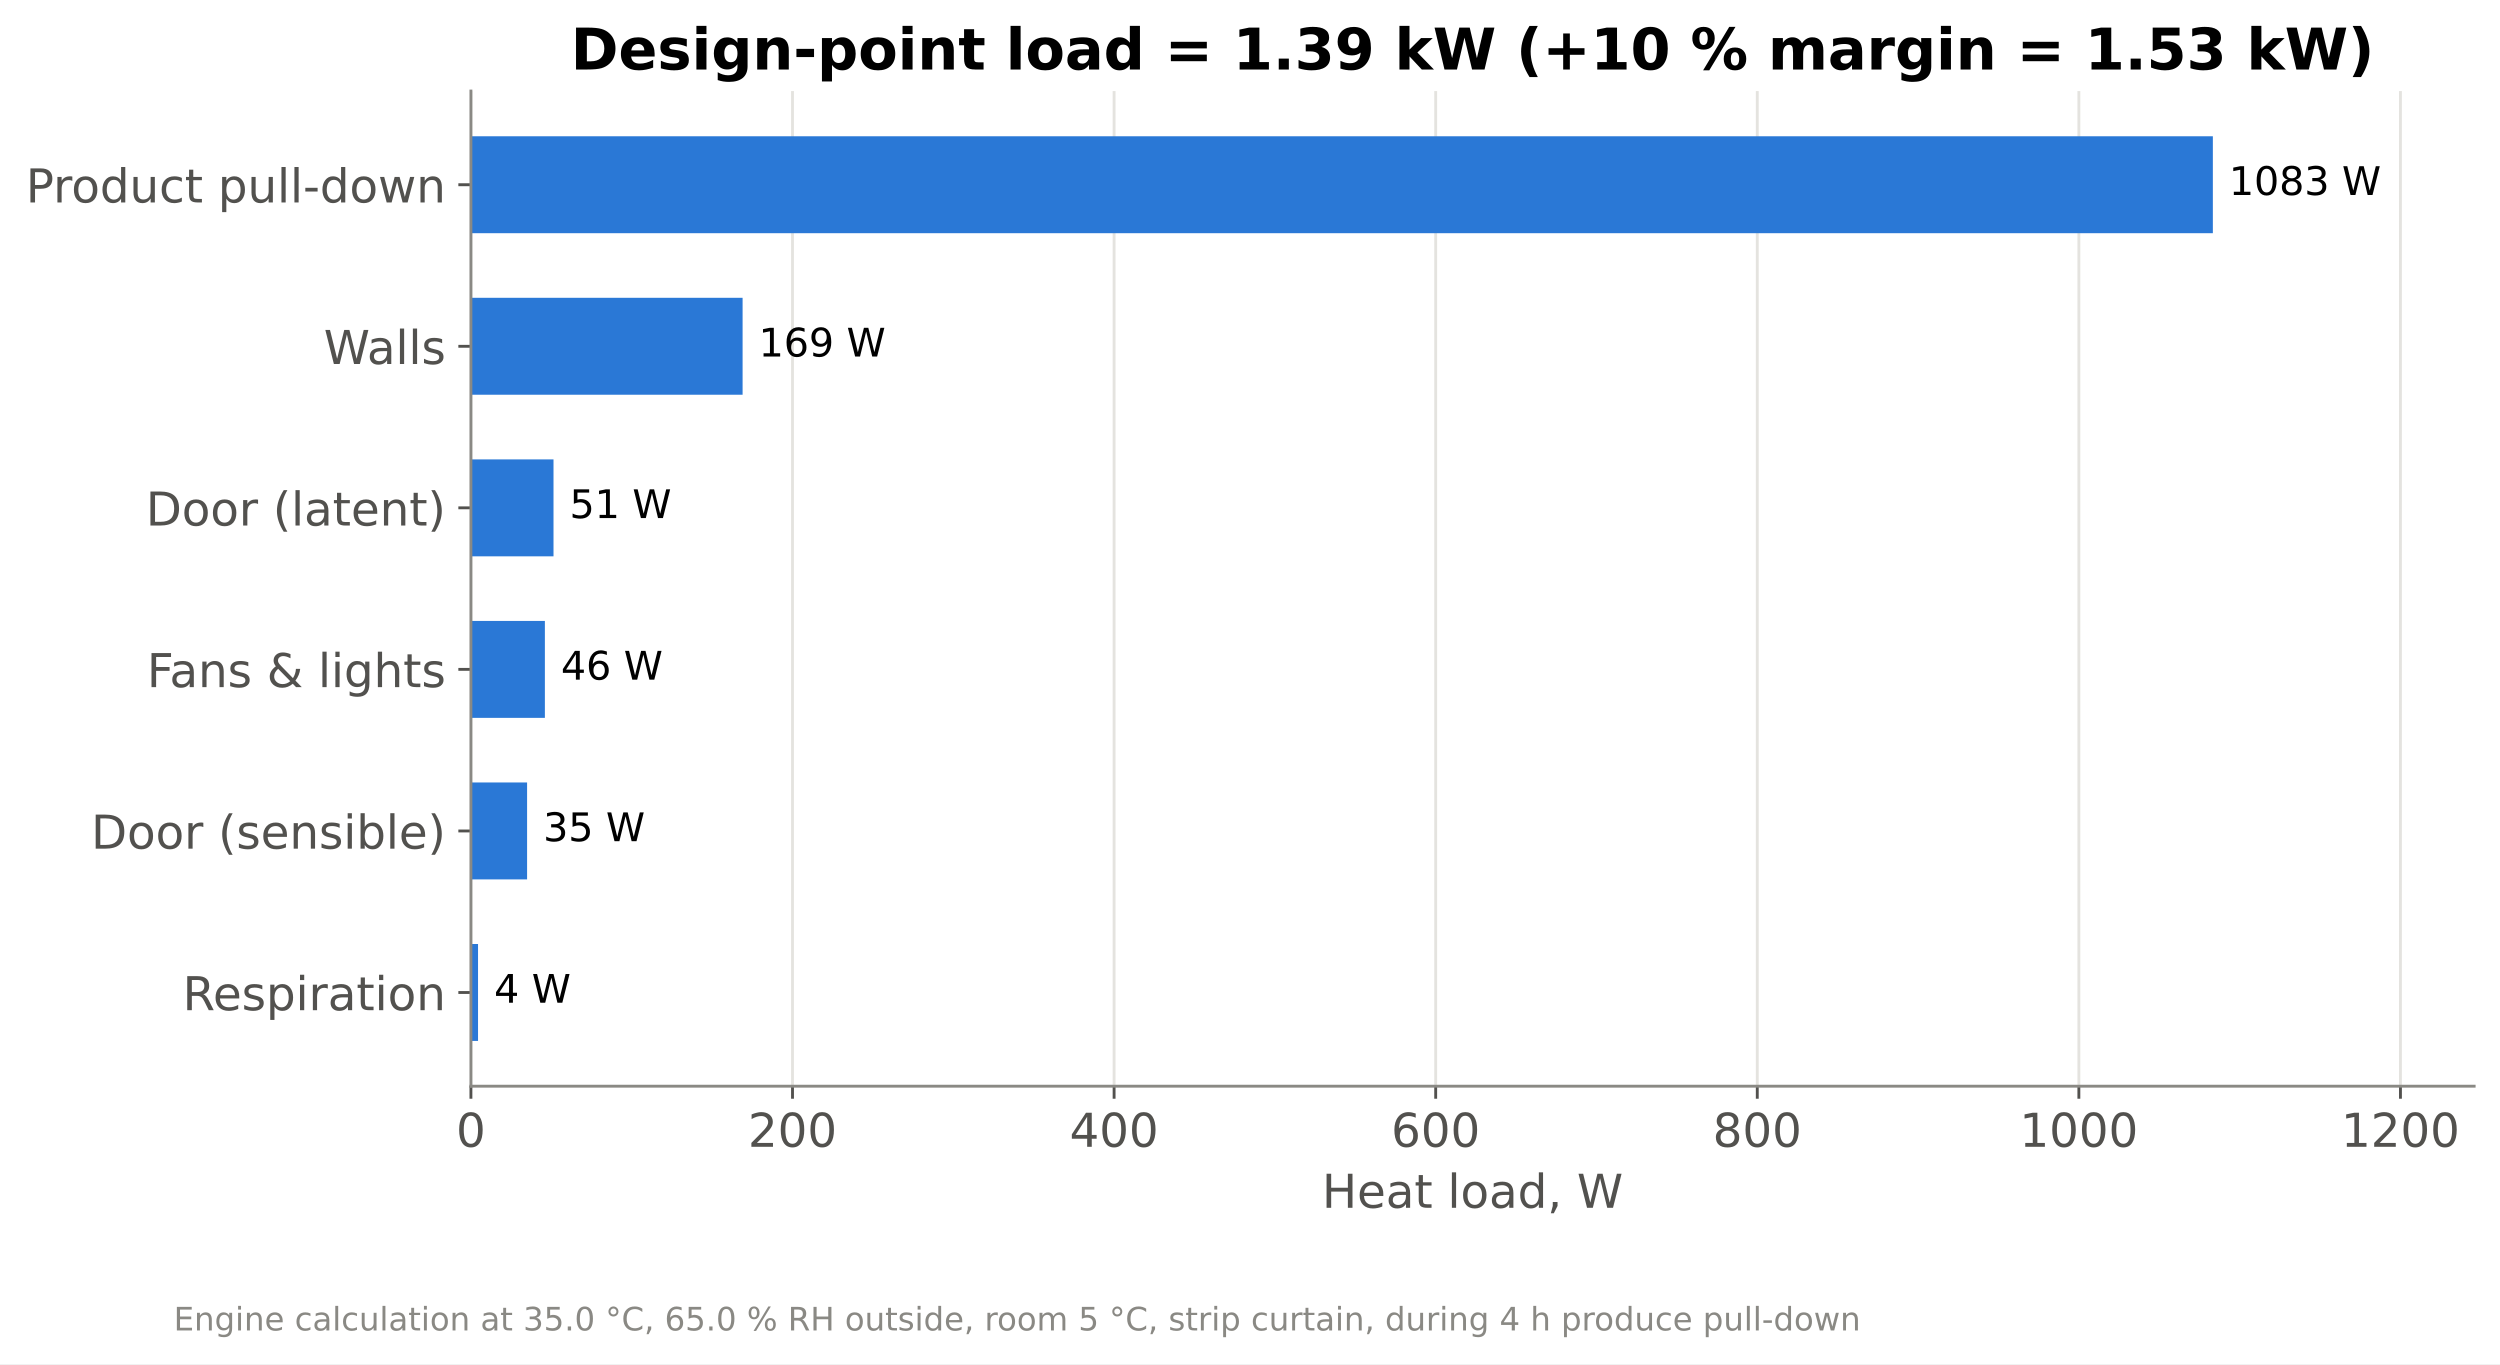
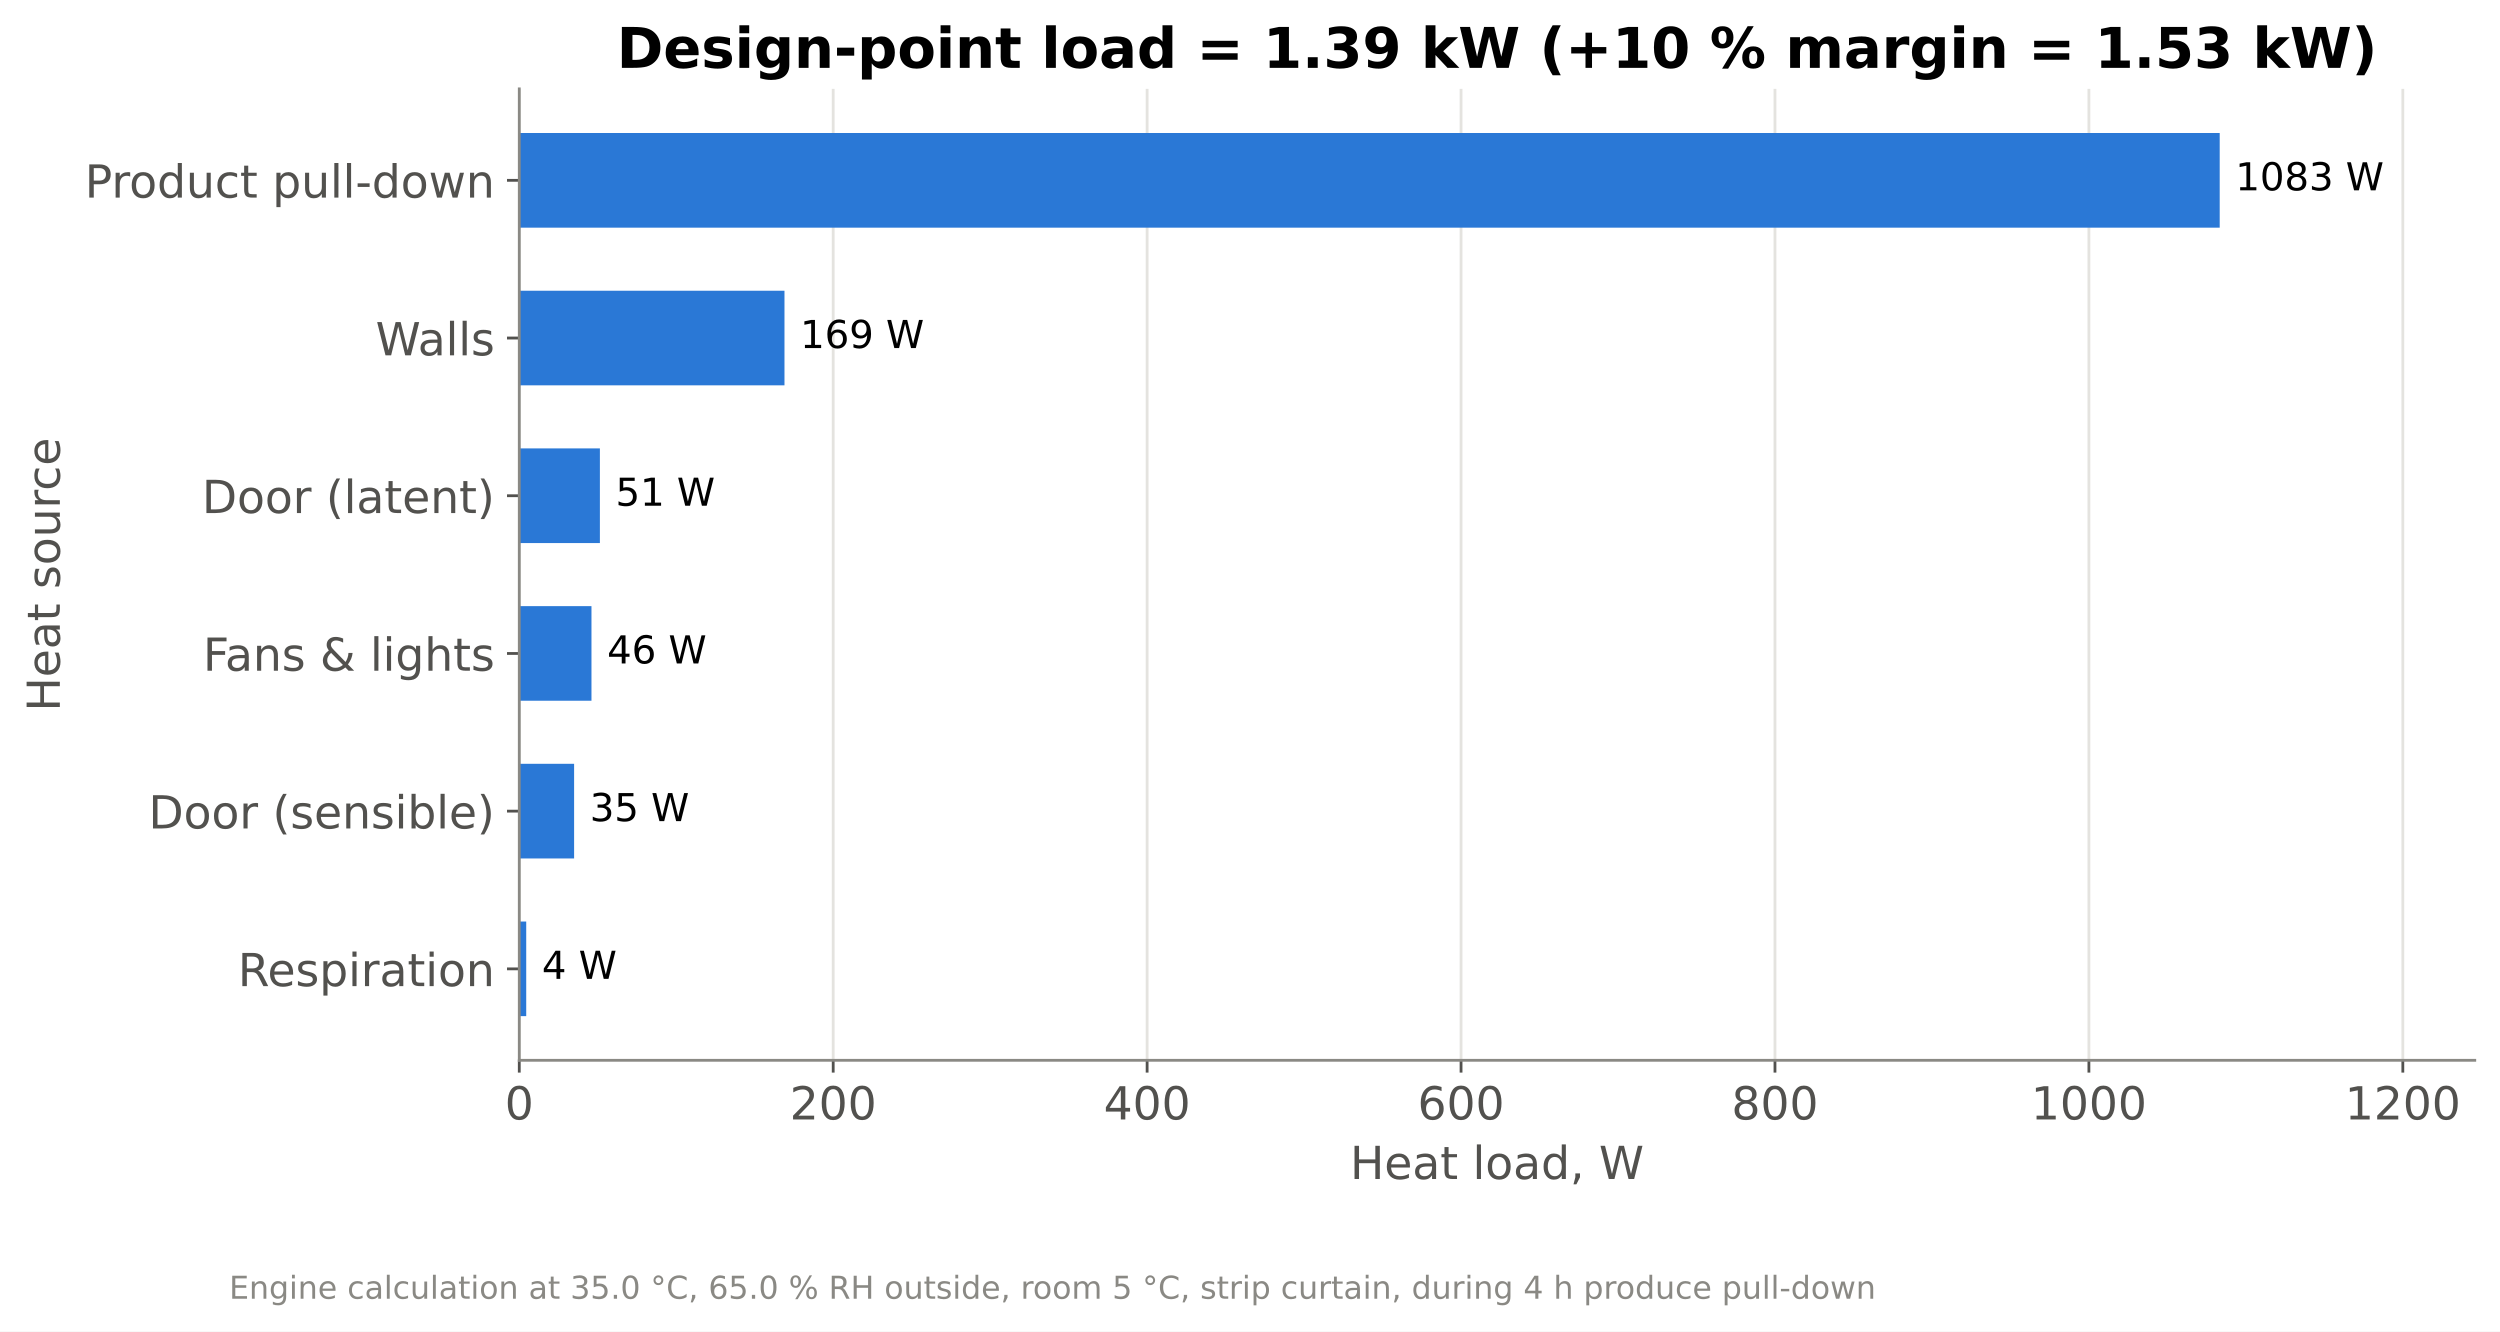
- <svg xmlns="http://www.w3.org/2000/svg" xmlns:xlink="http://www.w3.org/1999/xlink" width="696.374pt" height="379.958pt" viewBox="0 0 696.374 379.958" version="1.1">
+ <svg xmlns="http://www.w3.org/2000/svg" xmlns:xlink="http://www.w3.org/1999/xlink" width="713.374pt" height="379.958pt" viewBox="0 0 713.374 379.958" version="1.1">
  <defs>
    <style type="text/css">*{stroke-linejoin: round; stroke-linecap: butt}</style>
  </defs>
  <g id="figure_1">
    <g id="patch_1">
-       <path d="M 0 379.958  L 696.374 379.958  L 696.374 0  L 0 0  z " style="fill: #ffffff" />
+       <path d="M 0 379.958  L 713.374 379.958  L 713.374 0  L 0 0  z " style="fill: #ffffff" />
    </g>
    <g id="axes_1">
      <g id="patch_2">
-         <path d="M 131.174 302.558  L 689.174 302.558  L 689.174 25.358  L 131.174 25.358  z " style="fill: #ffffff" />
+         <path d="M 148.174 302.558  L 706.174 302.558  L 706.174 25.358  L 148.174 25.358  z " style="fill: #ffffff" />
      </g>
      <g id="matplotlib.axis_1">
        <g id="xtick_1">
          <g id="line2d_1">
-             <path d="M 131.174 302.558  L 131.174 25.358  " clip-path="url(#p9080a6220a)" style="fill: none; stroke: #e4e3df; stroke-width: 0.8; stroke-linecap: square" />
+             <path d="M 148.174 302.558  L 148.174 25.358  " clip-path="url(#p5c2591efa8)" style="fill: none; stroke: #e4e3df; stroke-width: 0.8; stroke-linecap: square" />
          </g>
          <g id="line2d_2">
            <defs>
-               <path id="ma6bdb6a5a7" d="M 0 0  L 0 3.5  " style="stroke: #52514e; stroke-width: 0.8" />
+               <path id="m188bbda01e" d="M 0 0  L 0 3.5  " style="stroke: #52514e; stroke-width: 0.8" />
            </defs>
            <g>
-               <use xlink:href="#ma6bdb6a5a7" x="131.174" y="302.558" style="fill: #52514e; stroke: #52514e; stroke-width: 0.8" />
+               <use xlink:href="#m188bbda01e" x="148.174" y="302.558" style="fill: #52514e; stroke: #52514e; stroke-width: 0.8" />
            </g>
          </g>
          <g id="text_1">
-             <text style="font-size: 13px; font-family: 'DejaVu Sans'; text-anchor: middle; fill: #52514e" x="131.174" y="319.434" transform="rotate(-0 131.1736 319.4345)">0</text>
+             <text style="font-size: 13px; font-family: 'DejaVu Sans'; text-anchor: middle; fill: #52514e" x="148.174" y="319.434" transform="rotate(-0 148.1736 319.4345)">0</text>
          </g>
        </g>
        <g id="xtick_2">
          <g id="line2d_3">
-             <path d="M 220.752 302.558  L 220.752 25.358  " clip-path="url(#p9080a6220a)" style="fill: none; stroke: #e4e3df; stroke-width: 0.8; stroke-linecap: square" />
+             <path d="M 237.752 302.558  L 237.752 25.358  " clip-path="url(#p5c2591efa8)" style="fill: none; stroke: #e4e3df; stroke-width: 0.8; stroke-linecap: square" />
          </g>
          <g id="line2d_4">
            <g>
-               <use xlink:href="#ma6bdb6a5a7" x="220.752" y="302.558" style="fill: #52514e; stroke: #52514e; stroke-width: 0.8" />
+               <use xlink:href="#m188bbda01e" x="237.752" y="302.558" style="fill: #52514e; stroke: #52514e; stroke-width: 0.8" />
            </g>
          </g>
          <g id="text_2">
-             <text style="font-size: 13px; font-family: 'DejaVu Sans'; text-anchor: middle; fill: #52514e" x="220.752" y="319.434" transform="rotate(-0 220.7522 319.4345)">200</text>
+             <text style="font-size: 13px; font-family: 'DejaVu Sans'; text-anchor: middle; fill: #52514e" x="237.752" y="319.434" transform="rotate(-0 237.7522 319.4345)">200</text>
          </g>
        </g>
        <g id="xtick_3">
          <g id="line2d_5">
-             <path d="M 310.331 302.558  L 310.331 25.358  " clip-path="url(#p9080a6220a)" style="fill: none; stroke: #e4e3df; stroke-width: 0.8; stroke-linecap: square" />
+             <path d="M 327.331 302.558  L 327.331 25.358  " clip-path="url(#p5c2591efa8)" style="fill: none; stroke: #e4e3df; stroke-width: 0.8; stroke-linecap: square" />
          </g>
          <g id="line2d_6">
            <g>
-               <use xlink:href="#ma6bdb6a5a7" x="310.331" y="302.558" style="fill: #52514e; stroke: #52514e; stroke-width: 0.8" />
+               <use xlink:href="#m188bbda01e" x="327.331" y="302.558" style="fill: #52514e; stroke: #52514e; stroke-width: 0.8" />
            </g>
          </g>
          <g id="text_3">
-             <text style="font-size: 13px; font-family: 'DejaVu Sans'; text-anchor: middle; fill: #52514e" x="310.331" y="319.434" transform="rotate(-0 310.3308 319.4345)">400</text>
+             <text style="font-size: 13px; font-family: 'DejaVu Sans'; text-anchor: middle; fill: #52514e" x="327.331" y="319.434" transform="rotate(-0 327.3308 319.4345)">400</text>
          </g>
        </g>
        <g id="xtick_4">
          <g id="line2d_7">
-             <path d="M 399.909 302.558  L 399.909 25.358  " clip-path="url(#p9080a6220a)" style="fill: none; stroke: #e4e3df; stroke-width: 0.8; stroke-linecap: square" />
+             <path d="M 416.909 302.558  L 416.909 25.358  " clip-path="url(#p5c2591efa8)" style="fill: none; stroke: #e4e3df; stroke-width: 0.8; stroke-linecap: square" />
          </g>
          <g id="line2d_8">
            <g>
-               <use xlink:href="#ma6bdb6a5a7" x="399.909" y="302.558" style="fill: #52514e; stroke: #52514e; stroke-width: 0.8" />
+               <use xlink:href="#m188bbda01e" x="416.909" y="302.558" style="fill: #52514e; stroke: #52514e; stroke-width: 0.8" />
            </g>
          </g>
          <g id="text_4">
-             <text style="font-size: 13px; font-family: 'DejaVu Sans'; text-anchor: middle; fill: #52514e" x="399.909" y="319.434" transform="rotate(-0 399.9094 319.4345)">600</text>
+             <text style="font-size: 13px; font-family: 'DejaVu Sans'; text-anchor: middle; fill: #52514e" x="416.909" y="319.434" transform="rotate(-0 416.9094 319.4345)">600</text>
          </g>
        </g>
        <g id="xtick_5">
          <g id="line2d_9">
-             <path d="M 489.488 302.558  L 489.488 25.358  " clip-path="url(#p9080a6220a)" style="fill: none; stroke: #e4e3df; stroke-width: 0.8; stroke-linecap: square" />
+             <path d="M 506.488 302.558  L 506.488 25.358  " clip-path="url(#p5c2591efa8)" style="fill: none; stroke: #e4e3df; stroke-width: 0.8; stroke-linecap: square" />
          </g>
          <g id="line2d_10">
            <g>
-               <use xlink:href="#ma6bdb6a5a7" x="489.488" y="302.558" style="fill: #52514e; stroke: #52514e; stroke-width: 0.8" />
+               <use xlink:href="#m188bbda01e" x="506.488" y="302.558" style="fill: #52514e; stroke: #52514e; stroke-width: 0.8" />
            </g>
          </g>
          <g id="text_5">
-             <text style="font-size: 13px; font-family: 'DejaVu Sans'; text-anchor: middle; fill: #52514e" x="489.488" y="319.434" transform="rotate(-0 489.488 319.4345)">800</text>
+             <text style="font-size: 13px; font-family: 'DejaVu Sans'; text-anchor: middle; fill: #52514e" x="506.488" y="319.434" transform="rotate(-0 506.488 319.4345)">800</text>
          </g>
        </g>
        <g id="xtick_6">
          <g id="line2d_11">
-             <path d="M 579.067 302.558  L 579.067 25.358  " clip-path="url(#p9080a6220a)" style="fill: none; stroke: #e4e3df; stroke-width: 0.8; stroke-linecap: square" />
+             <path d="M 596.067 302.558  L 596.067 25.358  " clip-path="url(#p5c2591efa8)" style="fill: none; stroke: #e4e3df; stroke-width: 0.8; stroke-linecap: square" />
          </g>
          <g id="line2d_12">
            <g>
-               <use xlink:href="#ma6bdb6a5a7" x="579.067" y="302.558" style="fill: #52514e; stroke: #52514e; stroke-width: 0.8" />
+               <use xlink:href="#m188bbda01e" x="596.067" y="302.558" style="fill: #52514e; stroke: #52514e; stroke-width: 0.8" />
            </g>
          </g>
          <g id="text_6">
-             <text style="font-size: 13px; font-family: 'DejaVu Sans'; text-anchor: middle; fill: #52514e" x="579.067" y="319.434" transform="rotate(-0 579.0666 319.4345)">1000</text>
+             <text style="font-size: 13px; font-family: 'DejaVu Sans'; text-anchor: middle; fill: #52514e" x="596.067" y="319.434" transform="rotate(-0 596.0666 319.4345)">1000</text>
          </g>
        </g>
        <g id="xtick_7">
          <g id="line2d_13">
-             <path d="M 668.645 302.558  L 668.645 25.358  " clip-path="url(#p9080a6220a)" style="fill: none; stroke: #e4e3df; stroke-width: 0.8; stroke-linecap: square" />
+             <path d="M 685.645 302.558  L 685.645 25.358  " clip-path="url(#p5c2591efa8)" style="fill: none; stroke: #e4e3df; stroke-width: 0.8; stroke-linecap: square" />
          </g>
          <g id="line2d_14">
            <g>
-               <use xlink:href="#ma6bdb6a5a7" x="668.645" y="302.558" style="fill: #52514e; stroke: #52514e; stroke-width: 0.8" />
+               <use xlink:href="#m188bbda01e" x="685.645" y="302.558" style="fill: #52514e; stroke: #52514e; stroke-width: 0.8" />
            </g>
          </g>
          <g id="text_7">
-             <text style="font-size: 13px; font-family: 'DejaVu Sans'; text-anchor: middle; fill: #52514e" x="668.645" y="319.434" transform="rotate(-0 668.6452 319.4345)">1200</text>
+             <text style="font-size: 13px; font-family: 'DejaVu Sans'; text-anchor: middle; fill: #52514e" x="685.645" y="319.434" transform="rotate(-0 685.6452 319.4345)">1200</text>
          </g>
        </g>
        <g id="text_8">
-           <text style="font-size: 13px; font-family: 'DejaVu Sans'; text-anchor: middle; fill: #52514e" x="410.174" y="336.435" transform="rotate(-0 410.1736 336.4355)">Heat load, W</text>
+           <text style="font-size: 13px; font-family: 'DejaVu Sans'; text-anchor: middle; fill: #52514e" x="427.174" y="336.435" transform="rotate(-0 427.1736 336.4355)">Heat load, W</text>
        </g>
      </g>
      <g id="matplotlib.axis_2">
        <g id="ytick_1">
          <g id="line2d_15">
            <defs>
-               <path id="m87bf91f8af" d="M 0 0  L -3.5 0  " style="stroke: #52514e; stroke-width: 0.8" />
+               <path id="m091e2c96cf" d="M 0 0  L -3.5 0  " style="stroke: #52514e; stroke-width: 0.8" />
            </defs>
            <g>
-               <use xlink:href="#m87bf91f8af" x="131.174" y="276.457" style="fill: #52514e; stroke: #52514e; stroke-width: 0.8" />
+               <use xlink:href="#m091e2c96cf" x="148.174" y="276.457" style="fill: #52514e; stroke: #52514e; stroke-width: 0.8" />
            </g>
          </g>
          <g id="text_9">
-             <text style="font-size: 13px; font-family: 'DejaVu Sans'; text-anchor: end; fill: #52514e" x="124.174" y="281.396" transform="rotate(-0 124.1736 281.3965)">Respiration</text>
+             <text style="font-size: 13px; font-family: 'DejaVu Sans'; text-anchor: end; fill: #52514e" x="141.174" y="281.396" transform="rotate(-0 141.1736 281.3965)">Respiration</text>
          </g>
        </g>
        <g id="ytick_2">
          <g id="line2d_16">
            <g>
-               <use xlink:href="#m87bf91f8af" x="131.174" y="231.458" style="fill: #52514e; stroke: #52514e; stroke-width: 0.8" />
+               <use xlink:href="#m091e2c96cf" x="148.174" y="231.458" style="fill: #52514e; stroke: #52514e; stroke-width: 0.8" />
            </g>
          </g>
          <g id="text_10">
-             <text style="font-size: 13px; font-family: 'DejaVu Sans'; text-anchor: end; fill: #52514e" x="124.174" y="236.396" transform="rotate(-0 124.1736 236.3965)">Door (sensible)</text>
+             <text style="font-size: 13px; font-family: 'DejaVu Sans'; text-anchor: end; fill: #52514e" x="141.174" y="236.396" transform="rotate(-0 141.1736 236.3965)">Door (sensible)</text>
          </g>
        </g>
        <g id="ytick_3">
          <g id="line2d_17">
            <g>
-               <use xlink:href="#m87bf91f8af" x="131.174" y="186.458" style="fill: #52514e; stroke: #52514e; stroke-width: 0.8" />
+               <use xlink:href="#m091e2c96cf" x="148.174" y="186.458" style="fill: #52514e; stroke: #52514e; stroke-width: 0.8" />
            </g>
          </g>
          <g id="text_11">
-             <text style="font-size: 13px; font-family: 'DejaVu Sans'; text-anchor: end; fill: #52514e" x="124.174" y="191.396" transform="rotate(-0 124.1736 191.3965)">Fans &amp; lights</text>
+             <text style="font-size: 13px; font-family: 'DejaVu Sans'; text-anchor: end; fill: #52514e" x="141.174" y="191.396" transform="rotate(-0 141.1736 191.3965)">Fans &amp; lights</text>
          </g>
        </g>
        <g id="ytick_4">
          <g id="line2d_18">
            <g>
-               <use xlink:href="#m87bf91f8af" x="131.174" y="141.458" style="fill: #52514e; stroke: #52514e; stroke-width: 0.8" />
+               <use xlink:href="#m091e2c96cf" x="148.174" y="141.458" style="fill: #52514e; stroke: #52514e; stroke-width: 0.8" />
            </g>
          </g>
          <g id="text_12">
-             <text style="font-size: 13px; font-family: 'DejaVu Sans'; text-anchor: end; fill: #52514e" x="124.174" y="146.396" transform="rotate(-0 124.1736 146.3965)">Door (latent)</text>
+             <text style="font-size: 13px; font-family: 'DejaVu Sans'; text-anchor: end; fill: #52514e" x="141.174" y="146.396" transform="rotate(-0 141.1736 146.3965)">Door (latent)</text>
          </g>
        </g>
        <g id="ytick_5">
          <g id="line2d_19">
            <g>
-               <use xlink:href="#m87bf91f8af" x="131.174" y="96.457" style="fill: #52514e; stroke: #52514e; stroke-width: 0.8" />
+               <use xlink:href="#m091e2c96cf" x="148.174" y="96.457" style="fill: #52514e; stroke: #52514e; stroke-width: 0.8" />
            </g>
          </g>
          <g id="text_13">
-             <text style="font-size: 13px; font-family: 'DejaVu Sans'; text-anchor: end; fill: #52514e" x="124.174" y="101.396" transform="rotate(-0 124.1736 101.3965)">Walls</text>
+             <text style="font-size: 13px; font-family: 'DejaVu Sans'; text-anchor: end; fill: #52514e" x="141.174" y="101.396" transform="rotate(-0 141.1736 101.3965)">Walls</text>
          </g>
        </g>
        <g id="ytick_6">
          <g id="line2d_20">
            <g>
-               <use xlink:href="#m87bf91f8af" x="131.174" y="51.458" style="fill: #52514e; stroke: #52514e; stroke-width: 0.8" />
+               <use xlink:href="#m091e2c96cf" x="148.174" y="51.458" style="fill: #52514e; stroke: #52514e; stroke-width: 0.8" />
            </g>
          </g>
          <g id="text_14">
-             <text style="font-size: 13px; font-family: 'DejaVu Sans'; text-anchor: end; fill: #52514e" x="124.174" y="56.396" transform="rotate(-0 124.1736 56.39648)">Product pull-down</text>
-           </g>
+             <text style="font-size: 13px; font-family: 'DejaVu Sans'; text-anchor: end; fill: #52514e" x="141.174" y="56.396" transform="rotate(-0 141.1736 56.39648)">Product pull-down</text>
+           </g>
+         </g>
+         <g id="text_15">
+           <text style="font-size: 13px; font-family: 'DejaVu Sans'; text-anchor: middle; fill: #52514e" x="17.077" y="163.958" transform="rotate(-90 17.07695 163.9575)">Heat source</text>
        </g>
      </g>
      <g id="patch_3">
-         <path d="M 131.174 289.957  L 133.156 289.957  L 133.156 262.957  L 131.174 262.957  z " clip-path="url(#p9080a6220a)" style="fill: #2a78d6" />
+         <path d="M 148.174 289.957  L 150.156 289.957  L 150.156 262.957  L 148.174 262.957  z " clip-path="url(#p5c2591efa8)" style="fill: #2a78d6" />
      </g>
      <g id="patch_4">
-         <path d="M 131.174 244.958  L 146.821 244.958  L 146.821 217.958  L 131.174 217.958  z " clip-path="url(#p9080a6220a)" style="fill: #2a78d6" />
+         <path d="M 148.174 244.958  L 163.821 244.958  L 163.821 217.958  L 148.174 217.958  z " clip-path="url(#p5c2591efa8)" style="fill: #2a78d6" />
      </g>
      <g id="patch_5">
-         <path d="M 131.174 199.958  L 151.777 199.958  L 151.777 172.958  L 131.174 172.958  z " clip-path="url(#p9080a6220a)" style="fill: #2a78d6" />
+         <path d="M 148.174 199.958  L 168.777 199.958  L 168.777 172.958  L 148.174 172.958  z " clip-path="url(#p5c2591efa8)" style="fill: #2a78d6" />
      </g>
      <g id="patch_6">
-         <path d="M 131.174 154.958  L 154.179 154.958  L 154.179 127.957  L 131.174 127.957  z " clip-path="url(#p9080a6220a)" style="fill: #2a78d6" />
+         <path d="M 148.174 154.958  L 171.179 154.958  L 171.179 127.957  L 148.174 127.957  z " clip-path="url(#p5c2591efa8)" style="fill: #2a78d6" />
      </g>
      <g id="patch_7">
-         <path d="M 131.174 109.957  L 206.85 109.957  L 206.85 82.957  L 131.174 82.957  z " clip-path="url(#p9080a6220a)" style="fill: #2a78d6" />
+         <path d="M 148.174 109.957  L 223.85 109.957  L 223.85 82.957  L 148.174 82.957  z " clip-path="url(#p5c2591efa8)" style="fill: #2a78d6" />
      </g>
      <g id="patch_8">
-         <path d="M 131.174 64.957  L 616.391 64.957  L 616.391 37.958  L 131.174 37.958  z " clip-path="url(#p9080a6220a)" style="fill: #2a78d6" />
+         <path d="M 148.174 64.957  L 633.391 64.957  L 633.391 37.958  L 148.174 37.958  z " clip-path="url(#p5c2591efa8)" style="fill: #2a78d6" />
      </g>
      <g id="patch_9">
-         <path d="M 131.174 302.558  L 131.174 25.358  " style="fill: none; stroke: #8a8984; stroke-width: 0.8; stroke-linejoin: miter; stroke-linecap: square" />
+         <path d="M 148.174 302.558  L 148.174 25.358  " style="fill: none; stroke: #8a8984; stroke-width: 0.8; stroke-linejoin: miter; stroke-linecap: square" />
      </g>
      <g id="patch_10">
-         <path d="M 131.174 302.558  L 689.174 302.558  " style="fill: none; stroke: #8a8984; stroke-width: 0.8; stroke-linejoin: miter; stroke-linecap: square" />
-       </g>
-       <g id="text_15">
-         <text style="font-size: 11px; font-family: 'DejaVu Sans'; text-anchor: start" x="137.635" y="279.315" transform="rotate(-0 137.6354 279.3149)">4 W</text>
+         <path d="M 148.174 302.558  L 706.174 302.558  " style="fill: none; stroke: #8a8984; stroke-width: 0.8; stroke-linejoin: miter; stroke-linecap: square" />
      </g>
      <g id="text_16">
-         <text style="font-size: 11px; font-family: 'DejaVu Sans'; text-anchor: start" x="151.3" y="234.315" transform="rotate(-0 151.3 234.3149)">35 W</text>
+         <text style="font-size: 11px; font-family: 'DejaVu Sans'; text-anchor: start" x="154.635" y="279.315" transform="rotate(-0 154.6354 279.3149)">4 W</text>
      </g>
      <g id="text_17">
-         <text style="font-size: 11px; font-family: 'DejaVu Sans'; text-anchor: start" x="156.256" y="189.315" transform="rotate(-0 156.2556 189.3149)">46 W</text>
+         <text style="font-size: 11px; font-family: 'DejaVu Sans'; text-anchor: start" x="168.3" y="234.315" transform="rotate(-0 168.3 234.3149)">35 W</text>
      </g>
      <g id="text_18">
-         <text style="font-size: 11px; font-family: 'DejaVu Sans'; text-anchor: start" x="158.658" y="144.315" transform="rotate(-0 158.6581 144.3149)">51 W</text>
+         <text style="font-size: 11px; font-family: 'DejaVu Sans'; text-anchor: start" x="173.256" y="189.315" transform="rotate(-0 173.2556 189.3149)">46 W</text>
      </g>
      <g id="text_19">
-         <text style="font-size: 11px; font-family: 'DejaVu Sans'; text-anchor: start" x="211.329" y="99.315" transform="rotate(-0 211.3285 99.31492)">169 W</text>
+         <text style="font-size: 11px; font-family: 'DejaVu Sans'; text-anchor: start" x="175.658" y="144.315" transform="rotate(-0 175.6581 144.3149)">51 W</text>
      </g>
      <g id="text_20">
-         <text style="font-size: 11px; font-family: 'DejaVu Sans'; text-anchor: start" x="620.87" y="54.315" transform="rotate(-0 620.8699 54.31492)">1083 W</text>
+         <text style="font-size: 11px; font-family: 'DejaVu Sans'; text-anchor: start" x="228.329" y="99.315" transform="rotate(-0 228.3285 99.31492)">169 W</text>
      </g>
      <g id="text_21">
-         <text style="font-weight: 700; font-size: 16px; font-family: 'DejaVu Sans'; text-anchor: middle" x="410.174" y="19.358" transform="rotate(-0 410.1736 19.3575)">Design-point load = 1.39 kW (+10 % margin = 1.53 kW)</text>
+         <text style="font-size: 11px; font-family: 'DejaVu Sans'; text-anchor: start" x="637.87" y="54.315" transform="rotate(-0 637.8699 54.31492)">1083 W</text>
+       </g>
+       <g id="text_22">
+         <text style="font-weight: 700; font-size: 16px; font-family: 'DejaVu Sans'; text-anchor: middle" x="427.174" y="19.358" transform="rotate(-0 427.1736 19.3575)">Design-point load = 1.39 kW (+10 % margin = 1.53 kW)</text>
      </g>
    </g>
-     <g id="text_22">
-       <text style="font-size: 9px; font-family: 'DejaVu Sans'; text-anchor: start; fill: #8a8984" x="48.374" y="370.596" transform="rotate(-0 48.37359 370.5961)">Engine calculation at 35.0 °C, 65.0 % RH outside, room 5 °C, strip curtain, during 4 h produce pull-down</text>
+     <g id="text_23">
+       <text style="font-size: 9px; font-family: 'DejaVu Sans'; text-anchor: start; fill: #8a8984" x="65.374" y="370.596" transform="rotate(-0 65.37359 370.5961)">Engine calculation at 35.0 °C, 65.0 % RH outside, room 5 °C, strip curtain, during 4 h produce pull-down</text>
    </g>
  </g>
  <defs>
-     <clipPath id="p9080a6220a">
-       <rect x="131.174" y="25.358" width="558" height="277.2" />
+     <clipPath id="p5c2591efa8">
+       <rect x="148.174" y="25.358" width="558" height="277.2" />
    </clipPath>
  </defs>
</svg>
